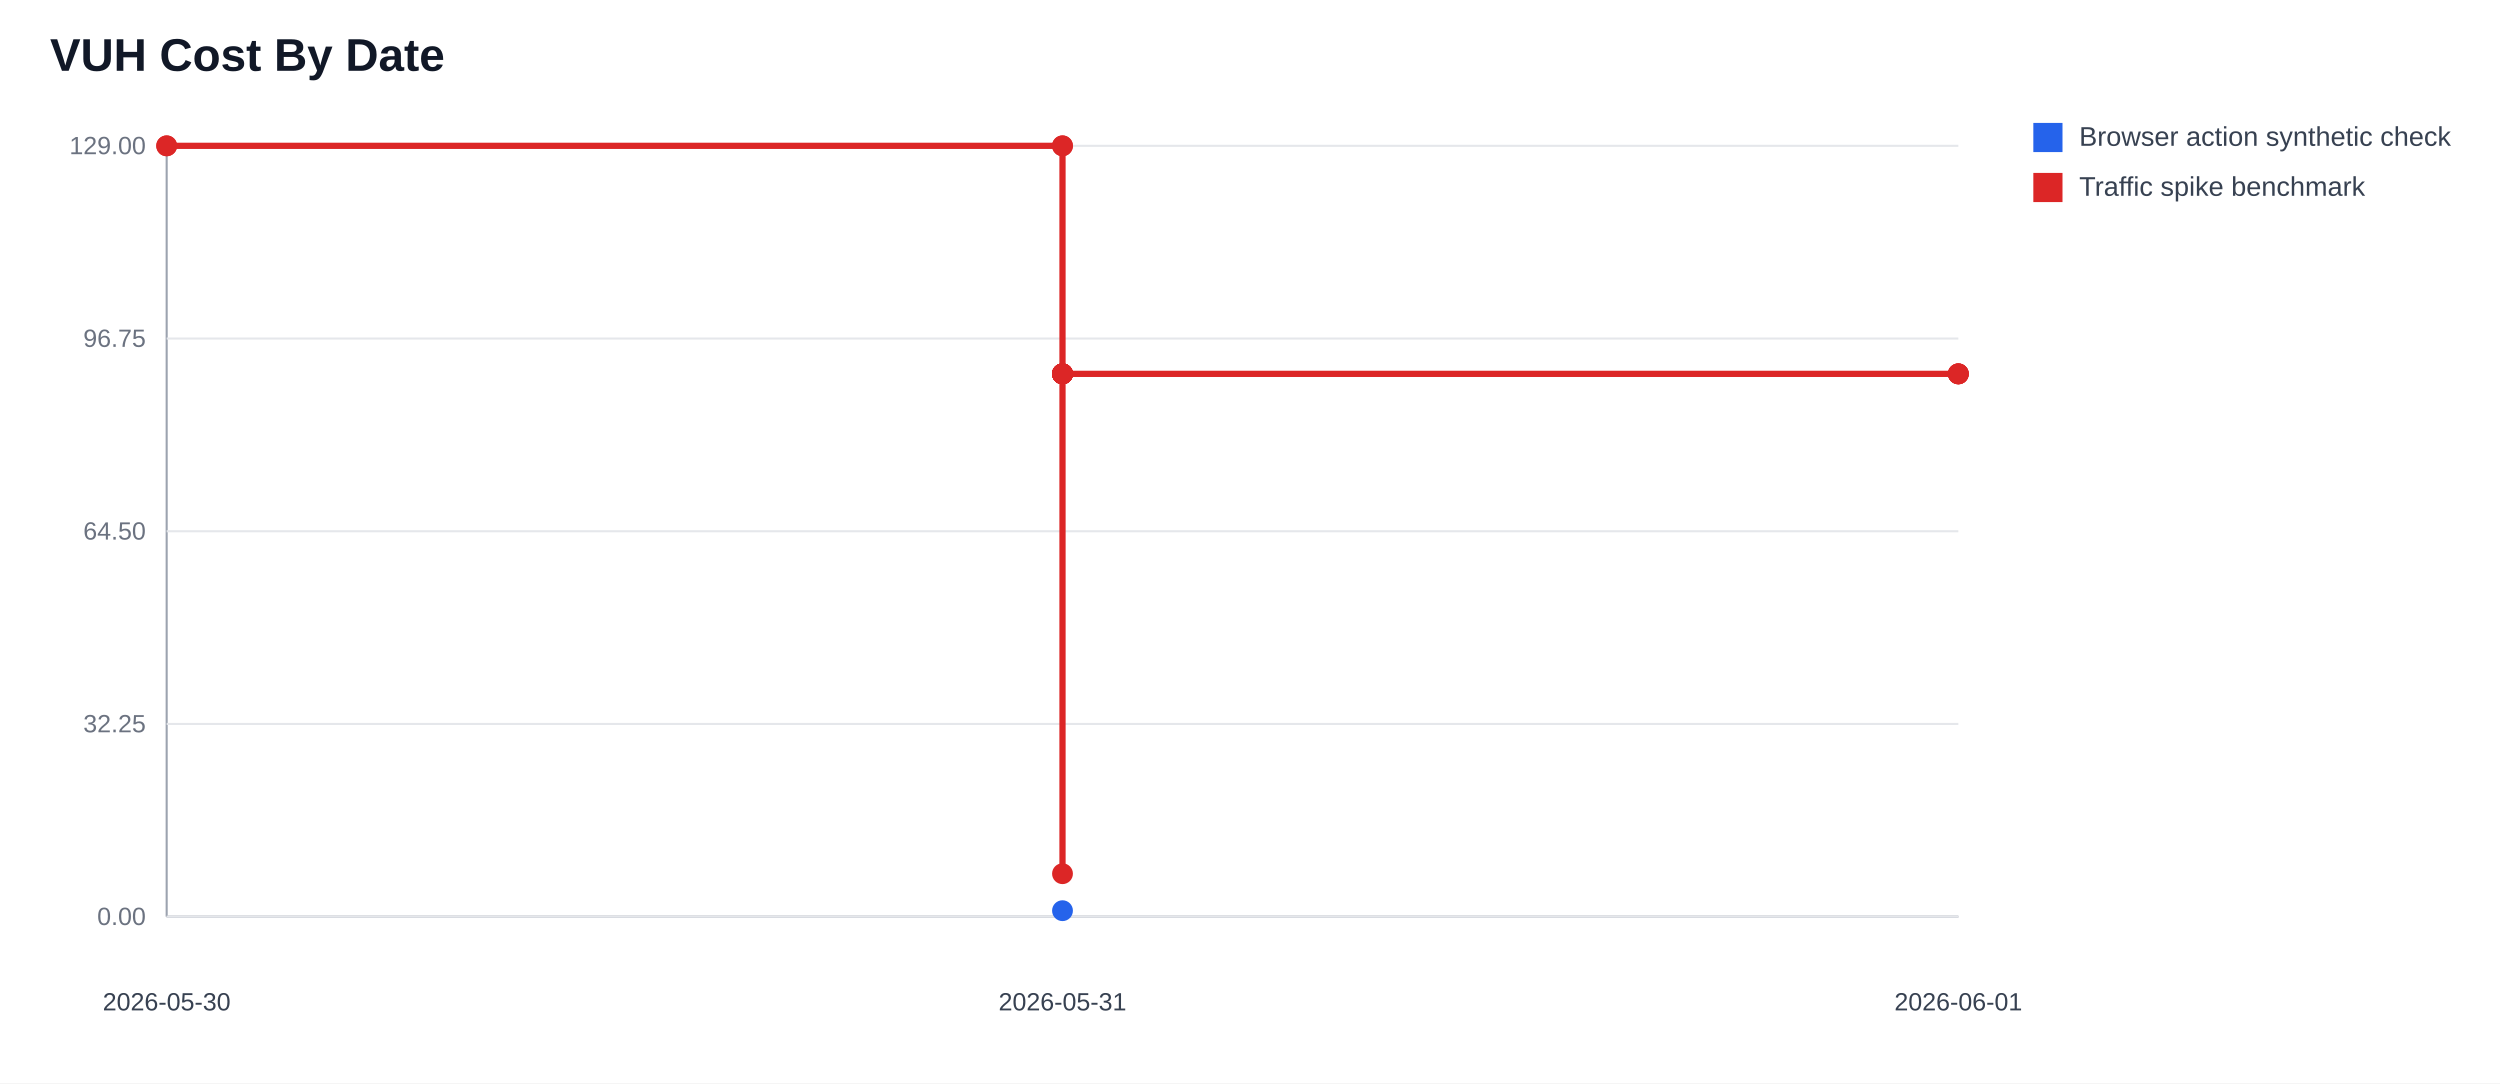
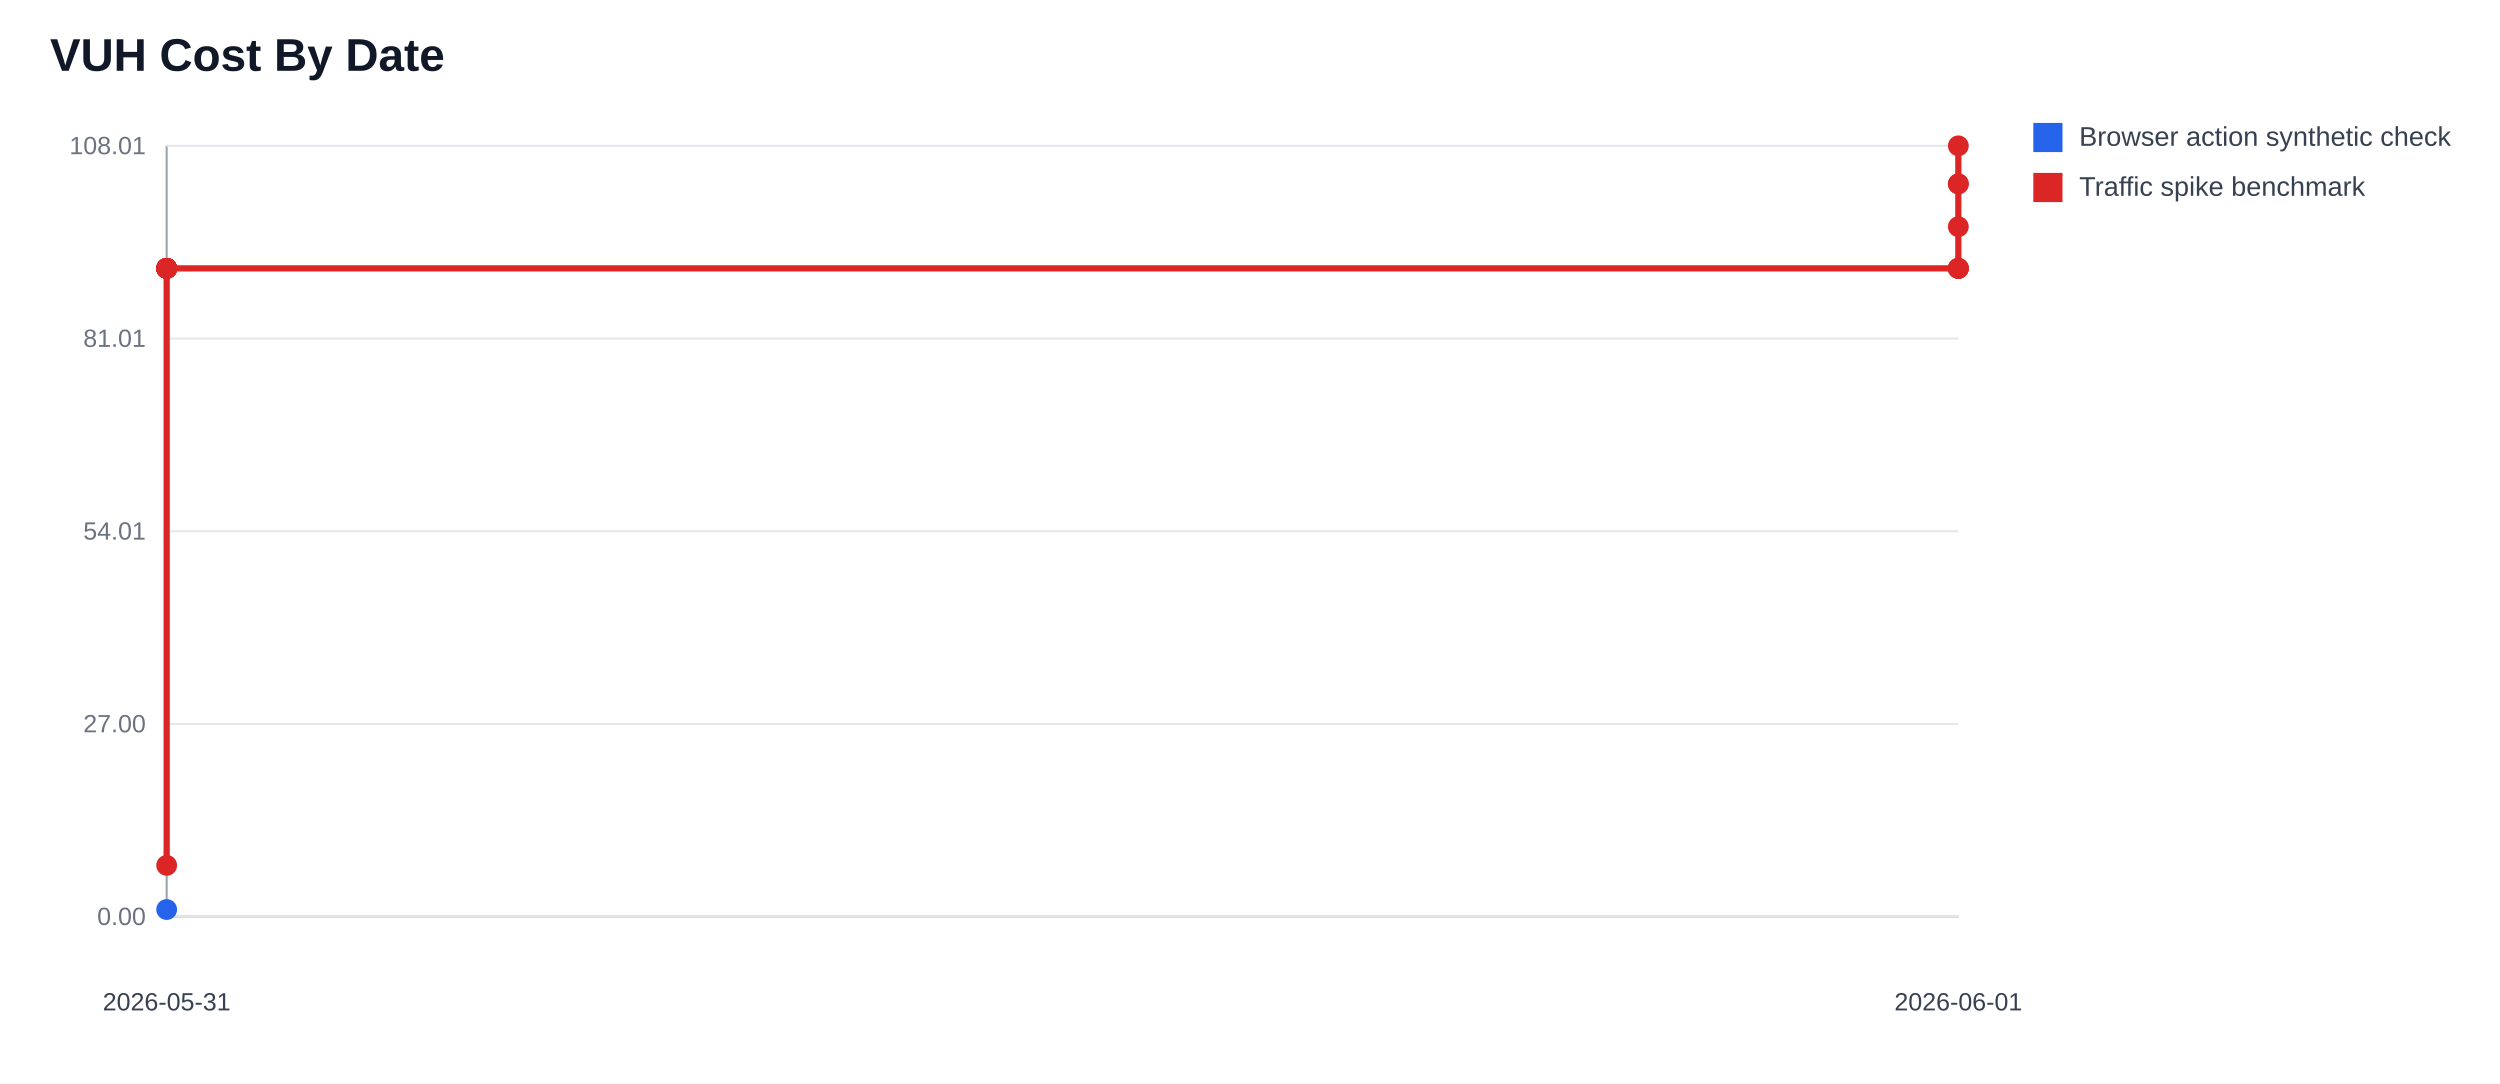
<svg xmlns="http://www.w3.org/2000/svg" width="1200" height="520" viewBox="0 0 1200 520" role="img" aria-label="VUH Cost By Date">
  <rect width="100%" height="100%" fill="#ffffff" />
  <text x="24" y="34" font-family="Arial, sans-serif" font-size="22" font-weight="700" fill="#111827">VUH Cost By Date</text>
  <line x1="80" y1="440" x2="940" y2="440" stroke="#9ca3af" />
  <line x1="80" y1="70" x2="80" y2="440" stroke="#9ca3af" />
  <line x1="80" y1="440" x2="940" y2="440" stroke="#e5e7eb" />
  <text x="70" y="444" text-anchor="end" font-family="Arial, sans-serif" font-size="12" fill="#6b7280">0.00</text>
  <line x1="80" y1="347.5" x2="940" y2="347.5" stroke="#e5e7eb" />
-   <text x="70" y="351.5" text-anchor="end" font-family="Arial, sans-serif" font-size="12" fill="#6b7280">32.25</text>
+   <text x="70" y="351.5" text-anchor="end" font-family="Arial, sans-serif" font-size="12" fill="#6b7280">27.00</text>
  <line x1="80" y1="255" x2="940" y2="255" stroke="#e5e7eb" />
-   <text x="70" y="259" text-anchor="end" font-family="Arial, sans-serif" font-size="12" fill="#6b7280">64.50</text>
+   <text x="70" y="259" text-anchor="end" font-family="Arial, sans-serif" font-size="12" fill="#6b7280">54.01</text>
  <line x1="80" y1="162.5" x2="940" y2="162.5" stroke="#e5e7eb" />
-   <text x="70" y="166.5" text-anchor="end" font-family="Arial, sans-serif" font-size="12" fill="#6b7280">96.75</text>
+   <text x="70" y="166.5" text-anchor="end" font-family="Arial, sans-serif" font-size="12" fill="#6b7280">81.01</text>
  <line x1="80" y1="70" x2="940" y2="70" stroke="#e5e7eb" />
-   <text x="70" y="74" text-anchor="end" font-family="Arial, sans-serif" font-size="12" fill="#6b7280">129.00</text>
-   <text x="80" y="485" text-anchor="middle" font-family="Arial, sans-serif" font-size="12" fill="#374151">2026-05-30</text>
-   <text x="510" y="485" text-anchor="middle" font-family="Arial, sans-serif" font-size="12" fill="#374151">2026-05-31</text>
+   <text x="70" y="74" text-anchor="end" font-family="Arial, sans-serif" font-size="12" fill="#6b7280">108.01</text>
+   <text x="80" y="485" text-anchor="middle" font-family="Arial, sans-serif" font-size="12" fill="#374151">2026-05-31</text>
  <text x="940" y="485" text-anchor="middle" font-family="Arial, sans-serif" font-size="12" fill="#374151">2026-06-01</text>
-   <polyline points="510,437.132" fill="none" stroke="#2563eb" stroke-width="3" />
-   <circle cx="510" cy="437.132" r="5" fill="#2563eb" />
+   <polyline points="80,436.574" fill="none" stroke="#2563eb" stroke-width="3" />
+   <circle cx="80" cy="436.574" r="5" fill="#2563eb" />
  <rect x="976" y="59" width="14" height="14" fill="#2563eb" />
  <text x="998" y="70" font-family="Arial, sans-serif" font-size="13" fill="#374151">Browser action synthetic check</text>
-   <polyline points="80,70 80,70 510,70 510,70 510,179.451 510,179.451 510,179.451 510,179.451 510,179.451 510,419.378 510,179.451 510,179.451 510,179.451 510,179.451 510,179.451 510,179.451 940,179.451 940,179.451 940,179.451 940,179.451" fill="none" stroke="#dc2626" stroke-width="3" />
-   <circle cx="80" cy="70" r="5" fill="#dc2626" />
-   <circle cx="80" cy="70" r="5" fill="#dc2626" />
-   <circle cx="510" cy="70" r="5" fill="#dc2626" />
-   <circle cx="510" cy="70" r="5" fill="#dc2626" />
-   <circle cx="510" cy="179.451" r="5" fill="#dc2626" />
-   <circle cx="510" cy="179.451" r="5" fill="#dc2626" />
-   <circle cx="510" cy="179.451" r="5" fill="#dc2626" />
-   <circle cx="510" cy="179.451" r="5" fill="#dc2626" />
-   <circle cx="510" cy="179.451" r="5" fill="#dc2626" />
-   <circle cx="510" cy="419.378" r="5" fill="#dc2626" />
-   <circle cx="510" cy="179.451" r="5" fill="#dc2626" />
-   <circle cx="510" cy="179.451" r="5" fill="#dc2626" />
-   <circle cx="510" cy="179.451" r="5" fill="#dc2626" />
-   <circle cx="510" cy="179.451" r="5" fill="#dc2626" />
-   <circle cx="510" cy="179.451" r="5" fill="#dc2626" />
-   <circle cx="510" cy="179.451" r="5" fill="#dc2626" />
-   <circle cx="940" cy="179.451" r="5" fill="#dc2626" />
-   <circle cx="940" cy="179.451" r="5" fill="#dc2626" />
-   <circle cx="940" cy="179.451" r="5" fill="#dc2626" />
-   <circle cx="940" cy="179.451" r="5" fill="#dc2626" />
+   <polyline points="80,128.818 80,128.818 80,128.818 80,128.818 80,128.818 80,415.37 80,128.818 80,128.818 80,128.818 80,128.818 80,128.818 80,128.818 940,128.818 940,128.818 940,128.818 940,128.818 940,108.812 940,88.258 940,70 940,88.258" fill="none" stroke="#dc2626" stroke-width="3" />
+   <circle cx="80" cy="128.818" r="5" fill="#dc2626" />
+   <circle cx="80" cy="128.818" r="5" fill="#dc2626" />
+   <circle cx="80" cy="128.818" r="5" fill="#dc2626" />
+   <circle cx="80" cy="128.818" r="5" fill="#dc2626" />
+   <circle cx="80" cy="128.818" r="5" fill="#dc2626" />
+   <circle cx="80" cy="415.37" r="5" fill="#dc2626" />
+   <circle cx="80" cy="128.818" r="5" fill="#dc2626" />
+   <circle cx="80" cy="128.818" r="5" fill="#dc2626" />
+   <circle cx="80" cy="128.818" r="5" fill="#dc2626" />
+   <circle cx="80" cy="128.818" r="5" fill="#dc2626" />
+   <circle cx="80" cy="128.818" r="5" fill="#dc2626" />
+   <circle cx="80" cy="128.818" r="5" fill="#dc2626" />
+   <circle cx="940" cy="128.818" r="5" fill="#dc2626" />
+   <circle cx="940" cy="128.818" r="5" fill="#dc2626" />
+   <circle cx="940" cy="128.818" r="5" fill="#dc2626" />
+   <circle cx="940" cy="128.818" r="5" fill="#dc2626" />
+   <circle cx="940" cy="108.812" r="5" fill="#dc2626" />
+   <circle cx="940" cy="88.258" r="5" fill="#dc2626" />
+   <circle cx="940" cy="70" r="5" fill="#dc2626" />
+   <circle cx="940" cy="88.258" r="5" fill="#dc2626" />
  <rect x="976" y="83" width="14" height="14" fill="#dc2626" />
  <text x="998" y="94" font-family="Arial, sans-serif" font-size="13" fill="#374151">Traffic spike benchmark</text>
</svg>
